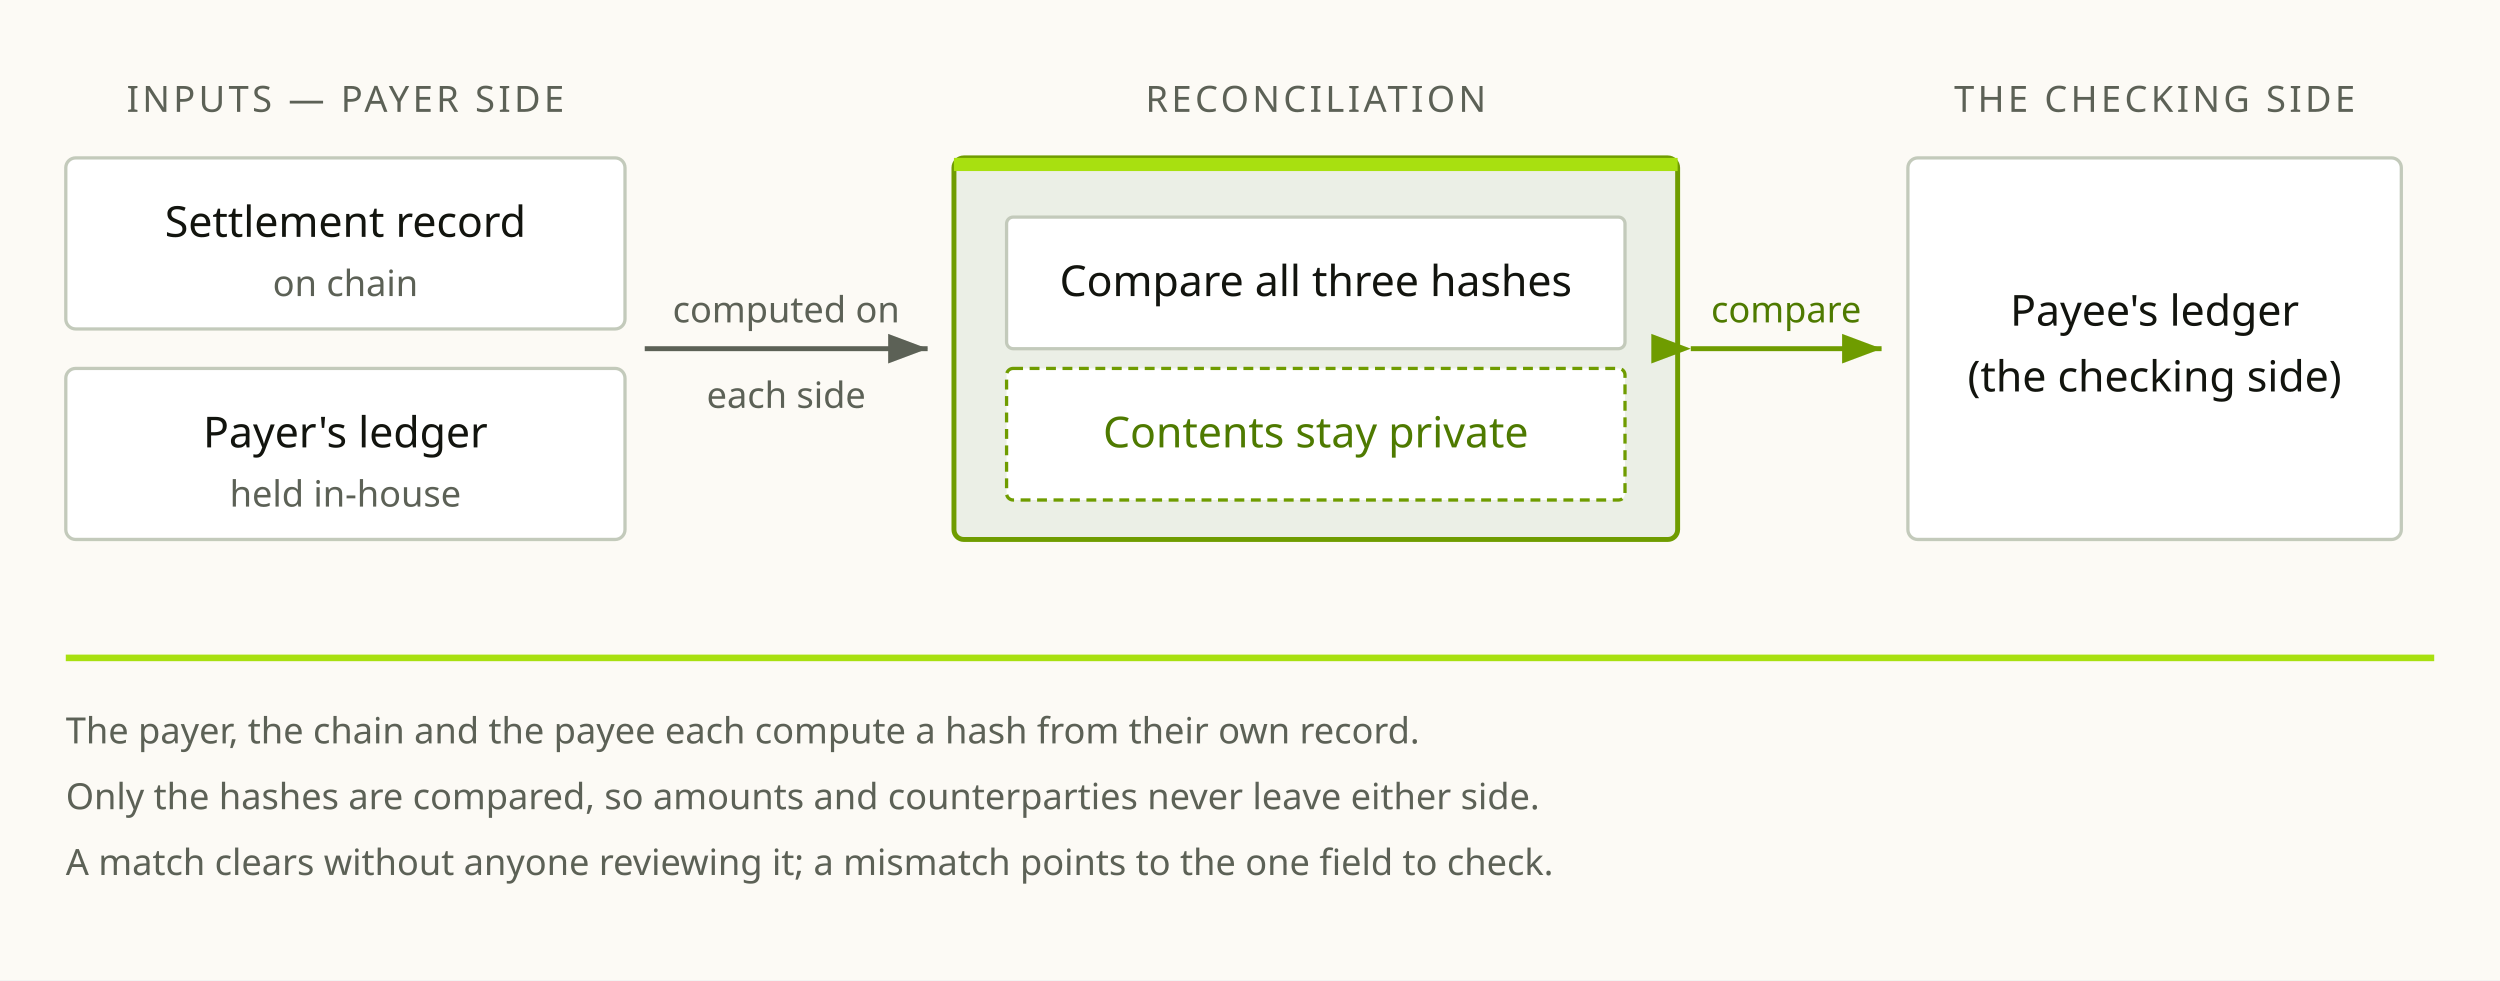
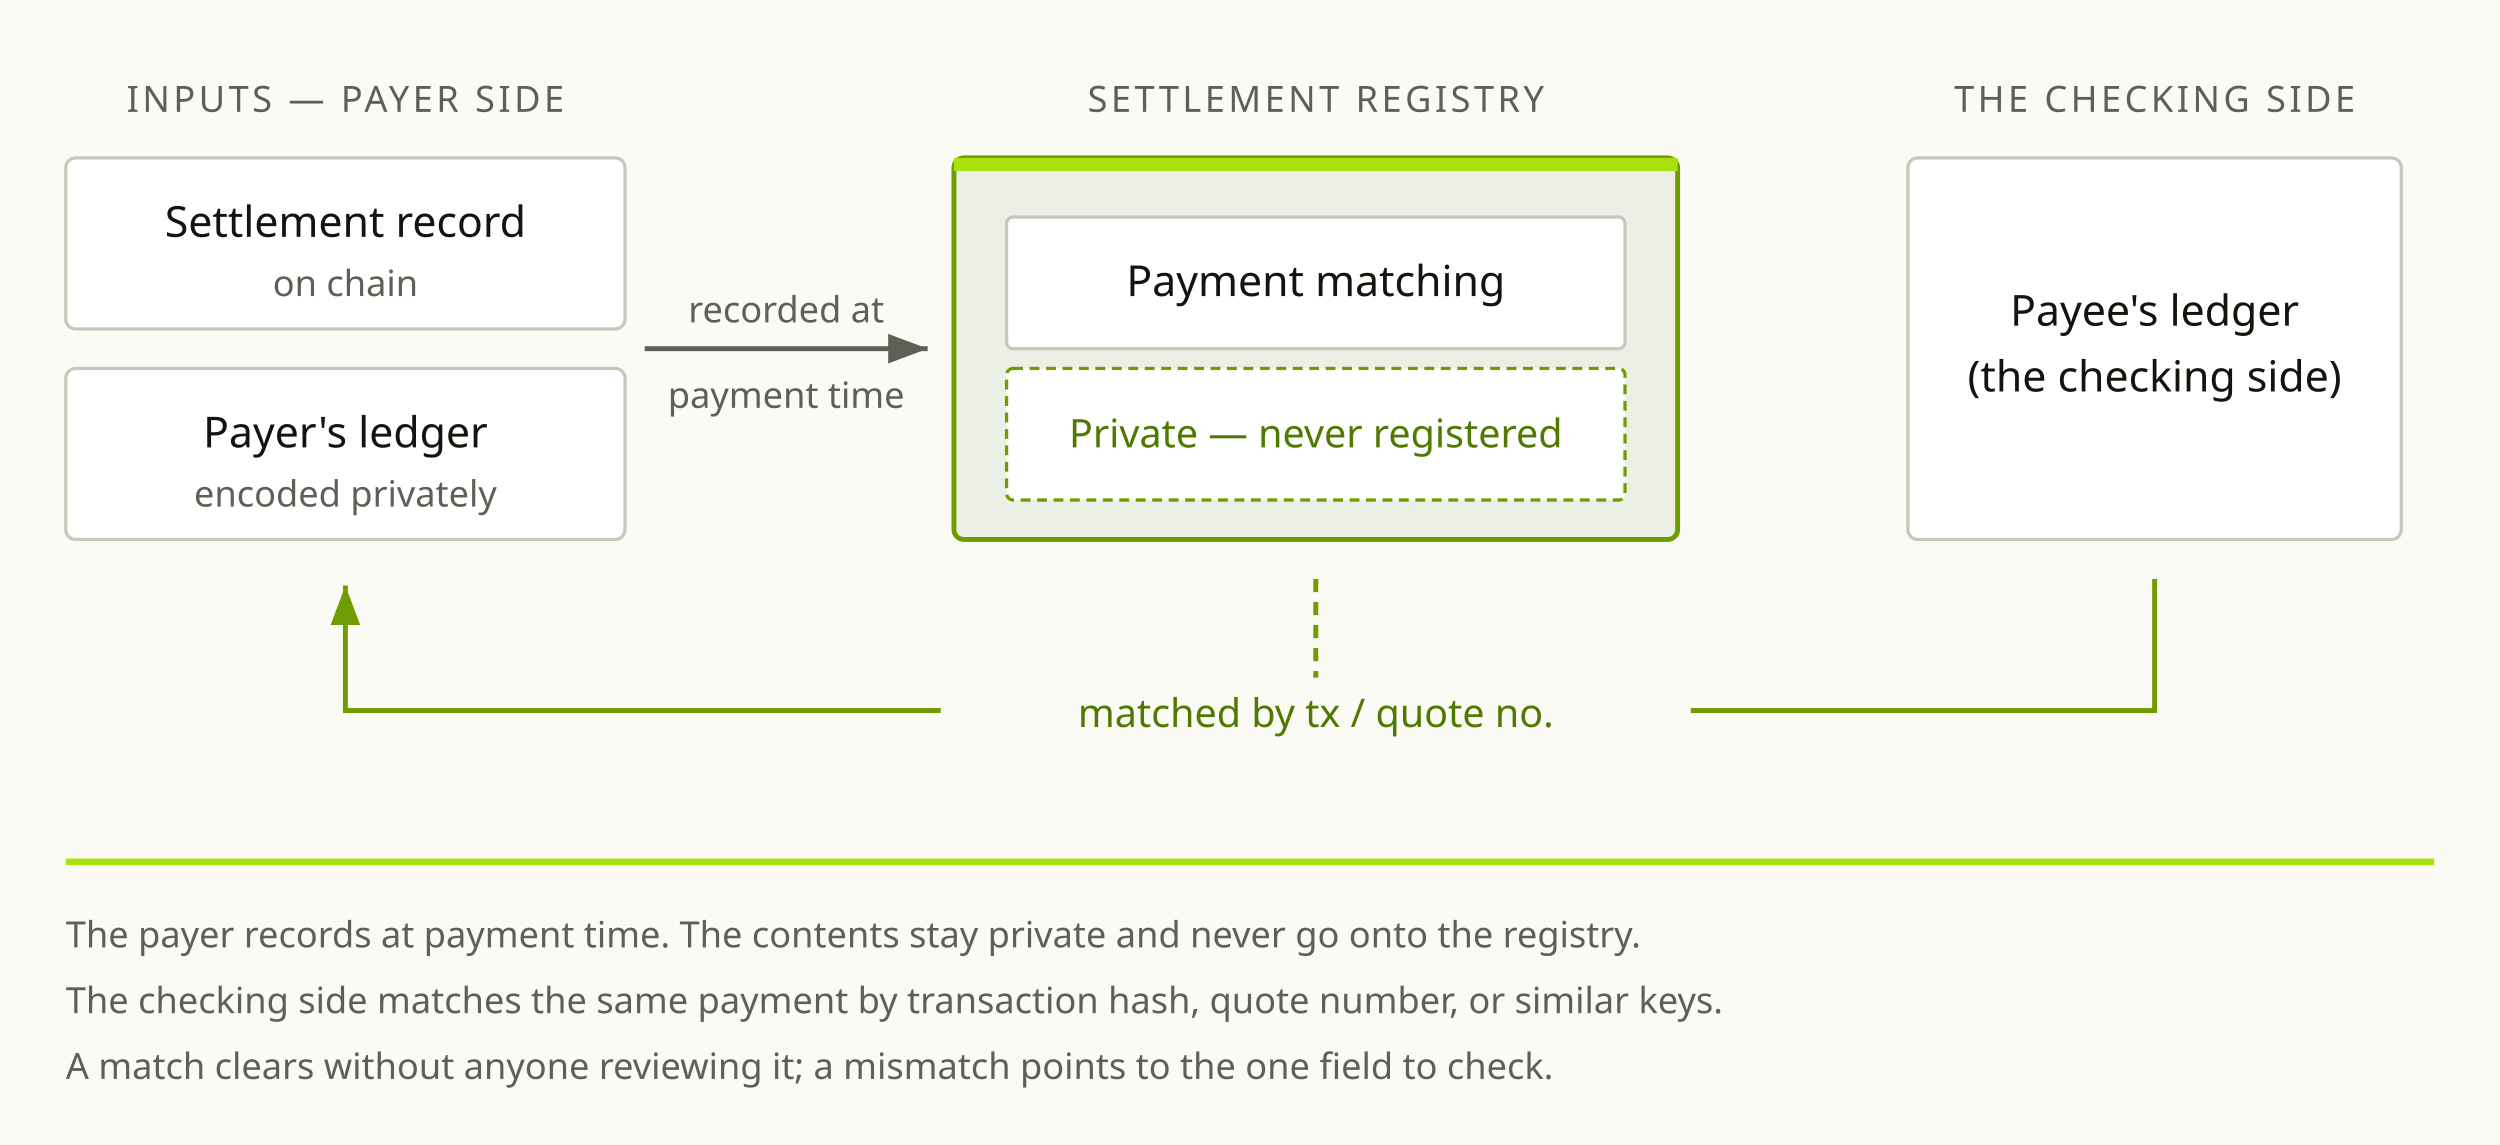
- <svg xmlns="http://www.w3.org/2000/svg" viewBox="0 0 760 298" width="760" height="298" role="img" aria-labelledby="fig1title fig1desc">
+ <svg xmlns="http://www.w3.org/2000/svg" viewBox="0 0 760 348" width="760" height="348" role="img" aria-labelledby="fig1title fig1desc">
  <defs>
    <style>
.t{font-family:"Space Grotesk","Noto Sans JP","Hiragino Sans","Yu Gothic",sans-serif}
.lbl{font-family:"Space Grotesk","Noto Sans JP","Hiragino Sans",sans-serif;font-size:11px;letter-spacing:1.05px;fill:#5c6156}
</style>
    <marker id="ah" markerWidth="9" markerHeight="9" refX="8" refY="3" orient="auto">
      <path d="M0,0 L8,3 L0,6 z" fill="#5c6156" />
    </marker>
    <marker id="ah2" markerWidth="9" markerHeight="9" refX="8" refY="3" orient="auto">
      <path d="M0,0 L8,3 L0,6 z" fill="#6f9c00" />
    </marker>
  </defs>
-   <rect x="0" y="0" width="760" height="298" fill="#fcfaf5" />
+   <rect x="0" y="0" width="760" height="348" fill="#fcfaf5" />
  <text class="lbl" x="105" y="34" text-anchor="middle">INPUTS — PAYER SIDE</text>
  <rect x="20" y="48" width="170" height="52" rx="3" fill="#ffffff" stroke="#c3cabb" stroke-width="1" />
  <text class="t" x="105" y="72" text-anchor="middle" font-size="13" fill="#12140e">Settlement record</text>
  <text class="t" x="105" y="90" text-anchor="middle" font-size="11" fill="#5c6156">on chain</text>
  <rect x="20" y="112" width="170" height="52" rx="3" fill="#ffffff" stroke="#c3cabb" stroke-width="1" />
  <text class="t" x="105" y="136" text-anchor="middle" font-size="13" fill="#12140e">Payer's ledger</text>
-   <text class="t" x="105" y="154" text-anchor="middle" font-size="11" fill="#5c6156">held in-house</text>
-   <text class="lbl" x="400" y="34" text-anchor="middle">RECONCILIATION</text>
+   <text class="t" x="105" y="154" text-anchor="middle" font-size="11" fill="#5c6156">encoded privately</text>
+   <text class="lbl" x="400" y="34" text-anchor="middle">SETTLEMENT REGISTRY</text>
  <rect x="290" y="48" width="220" height="116" rx="3" fill="#ebefe6" stroke="#6f9c00" stroke-width="1.5" />
  <rect x="290" y="48" width="220" height="4" fill="#a8e010" />
  <rect x="306" y="66" width="188" height="40" rx="2" fill="#ffffff" stroke="#c3cabb" stroke-width="1" />
-   <text class="t" x="400" y="90" text-anchor="middle" font-size="13" fill="#12140e">Compare all three hashes</text>
+   <text class="t" x="400" y="90" text-anchor="middle" font-size="13" fill="#12140e">Payment matching</text>
  <rect x="306" y="112" width="188" height="40" rx="2" fill="#ffffff" stroke="#6f9c00" stroke-width="1" stroke-dasharray="3 2" />
-   <text class="t" x="400" y="136" text-anchor="middle" font-size="13" fill="#4e7a00">Contents stay private</text>
+   <text class="t" x="400" y="136" text-anchor="middle" font-size="12" fill="#4e7a00">Private — never registered</text>
  <text class="lbl" x="655" y="34" text-anchor="middle">THE CHECKING SIDE</text>
  <rect x="580" y="48" width="150" height="116" rx="3" fill="#ffffff" stroke="#c3cabb" stroke-width="1" />
  <text class="t" x="655" y="99" text-anchor="middle" font-size="13" fill="#12140e">Payee's ledger</text>
  <text class="t" x="655" y="119" text-anchor="middle" font-size="13" fill="#12140e">(the checking side)</text>
  <line x1="196" y1="106" x2="282" y2="106" stroke="#5c6156" stroke-width="1.5" marker-end="url(#ah)" />
-   <text class="t" x="239" y="98" text-anchor="middle" font-size="11" fill="#5c6156">computed on</text>
-   <text class="t" x="239" y="124" text-anchor="middle" font-size="11" fill="#5c6156">each side</text>
-   <line x1="514" y1="106" x2="572" y2="106" stroke="#6f9c00" stroke-width="1.5" marker-start="url(#ah2)" marker-end="url(#ah2)" />
-   <text class="t" x="543" y="98" text-anchor="middle" font-size="11" fill="#4e7a00">compare</text>
-   <line x1="20" y1="200" x2="740" y2="200" stroke="#a8e010" stroke-width="2" />
-   <text class="t" x="20" y="226" font-size="11" fill="#5c6156">The payer, the chain and the payee each compute a hash from their own record.</text>
-   <text class="t" x="20" y="246" font-size="11" fill="#5c6156">Only the hashes are compared, so amounts and counterparties never leave either side.</text>
-   <text class="t" x="20" y="266" font-size="11" fill="#5c6156">A match clears without anyone reviewing it; a mismatch points to the one field to check.</text>
+   <text class="t" x="239" y="98" text-anchor="middle" font-size="11" fill="#5c6156">recorded at</text>
+   <text class="t" x="239" y="124" text-anchor="middle" font-size="11" fill="#5c6156">payment time</text>
+   <path d="M655 176 L655 216 L105 216 L105 178" fill="none" stroke="#6f9c00" stroke-width="1.5" marker-end="url(#ah2)" />
+   <line x1="400" y1="176" x2="400" y2="216" stroke="#6f9c00" stroke-width="1.5" stroke-dasharray="4 3" />
+   <rect x="286" y="206" width="228" height="20" fill="#fcfaf5" />
+   <text class="t" x="400" y="221" text-anchor="middle" font-size="12" fill="#4e7a00">matched by tx / quote no.</text>
+   <line x1="20" y1="262" x2="740" y2="262" stroke="#a8e010" stroke-width="2" />
+   <text class="t" x="20" y="288" font-size="11" fill="#5c6156">The payer records at payment time. The contents stay private and never go onto the registry.</text>
+   <text class="t" x="20" y="308" font-size="11" fill="#5c6156">The checking side matches the same payment by transaction hash, quote number, or similar keys.</text>
+   <text class="t" x="20" y="328" font-size="11" fill="#5c6156">A match clears without anyone reviewing it; a mismatch points to the one field to check.</text>
</svg>
